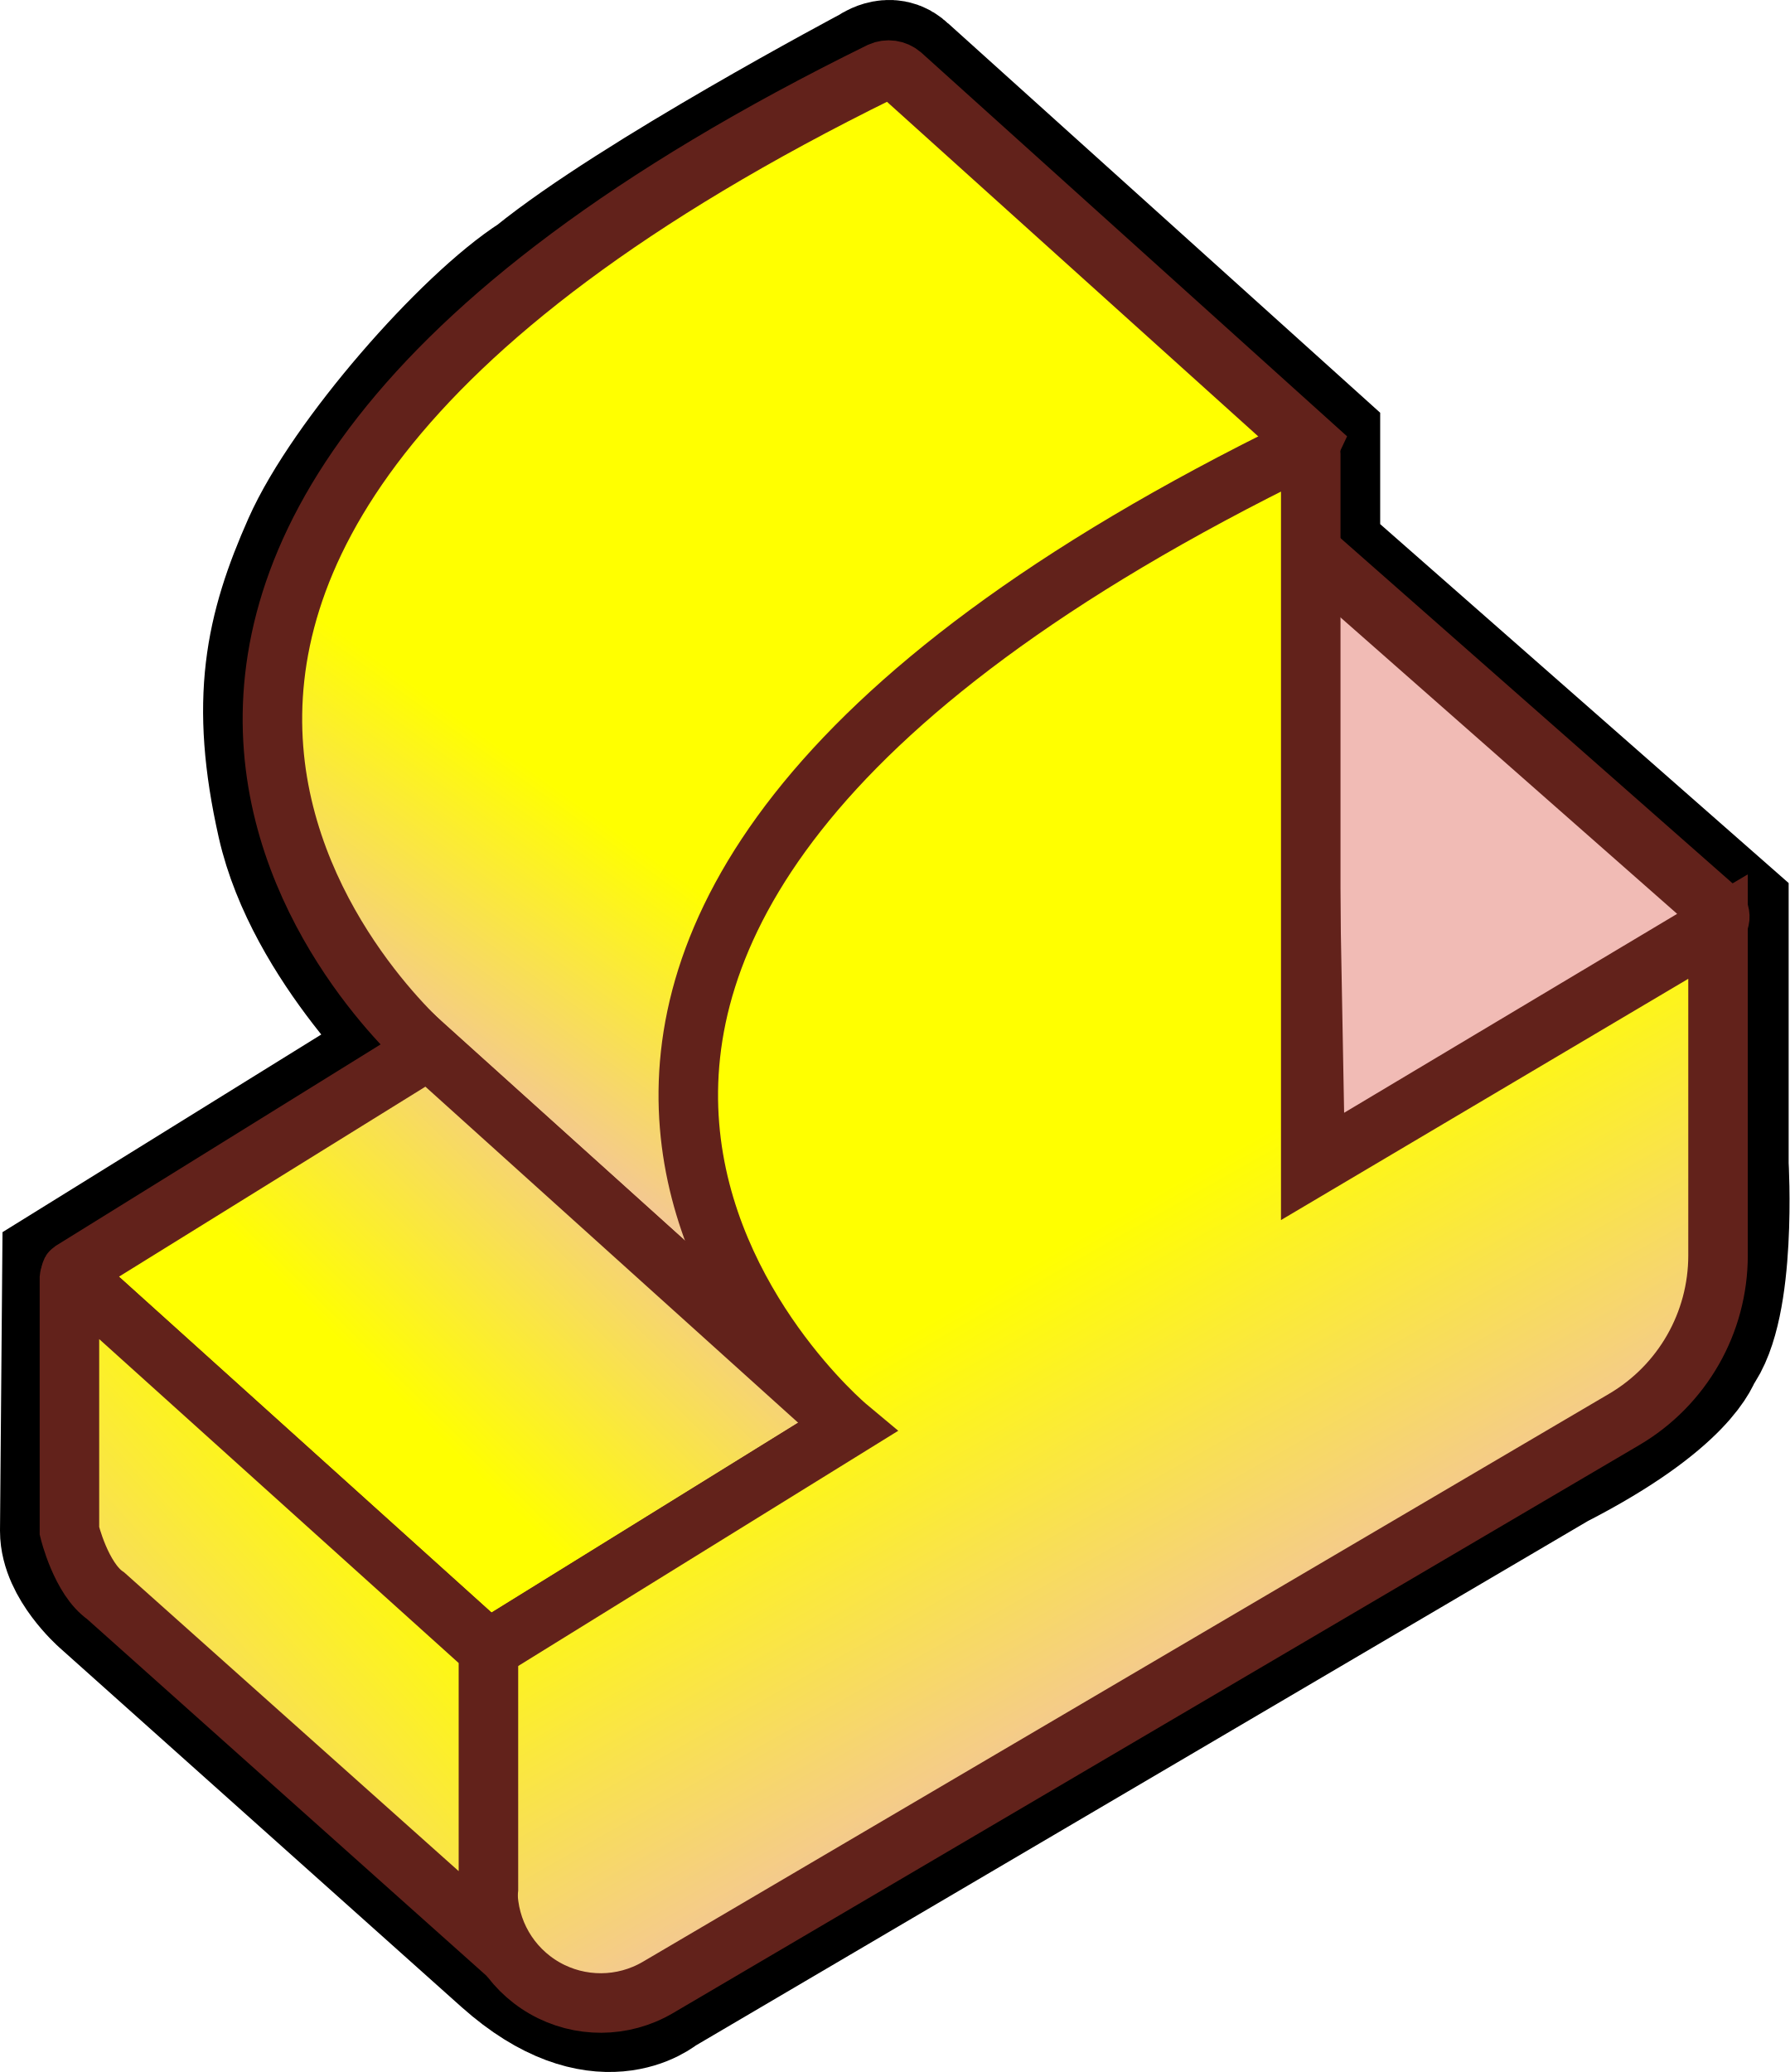
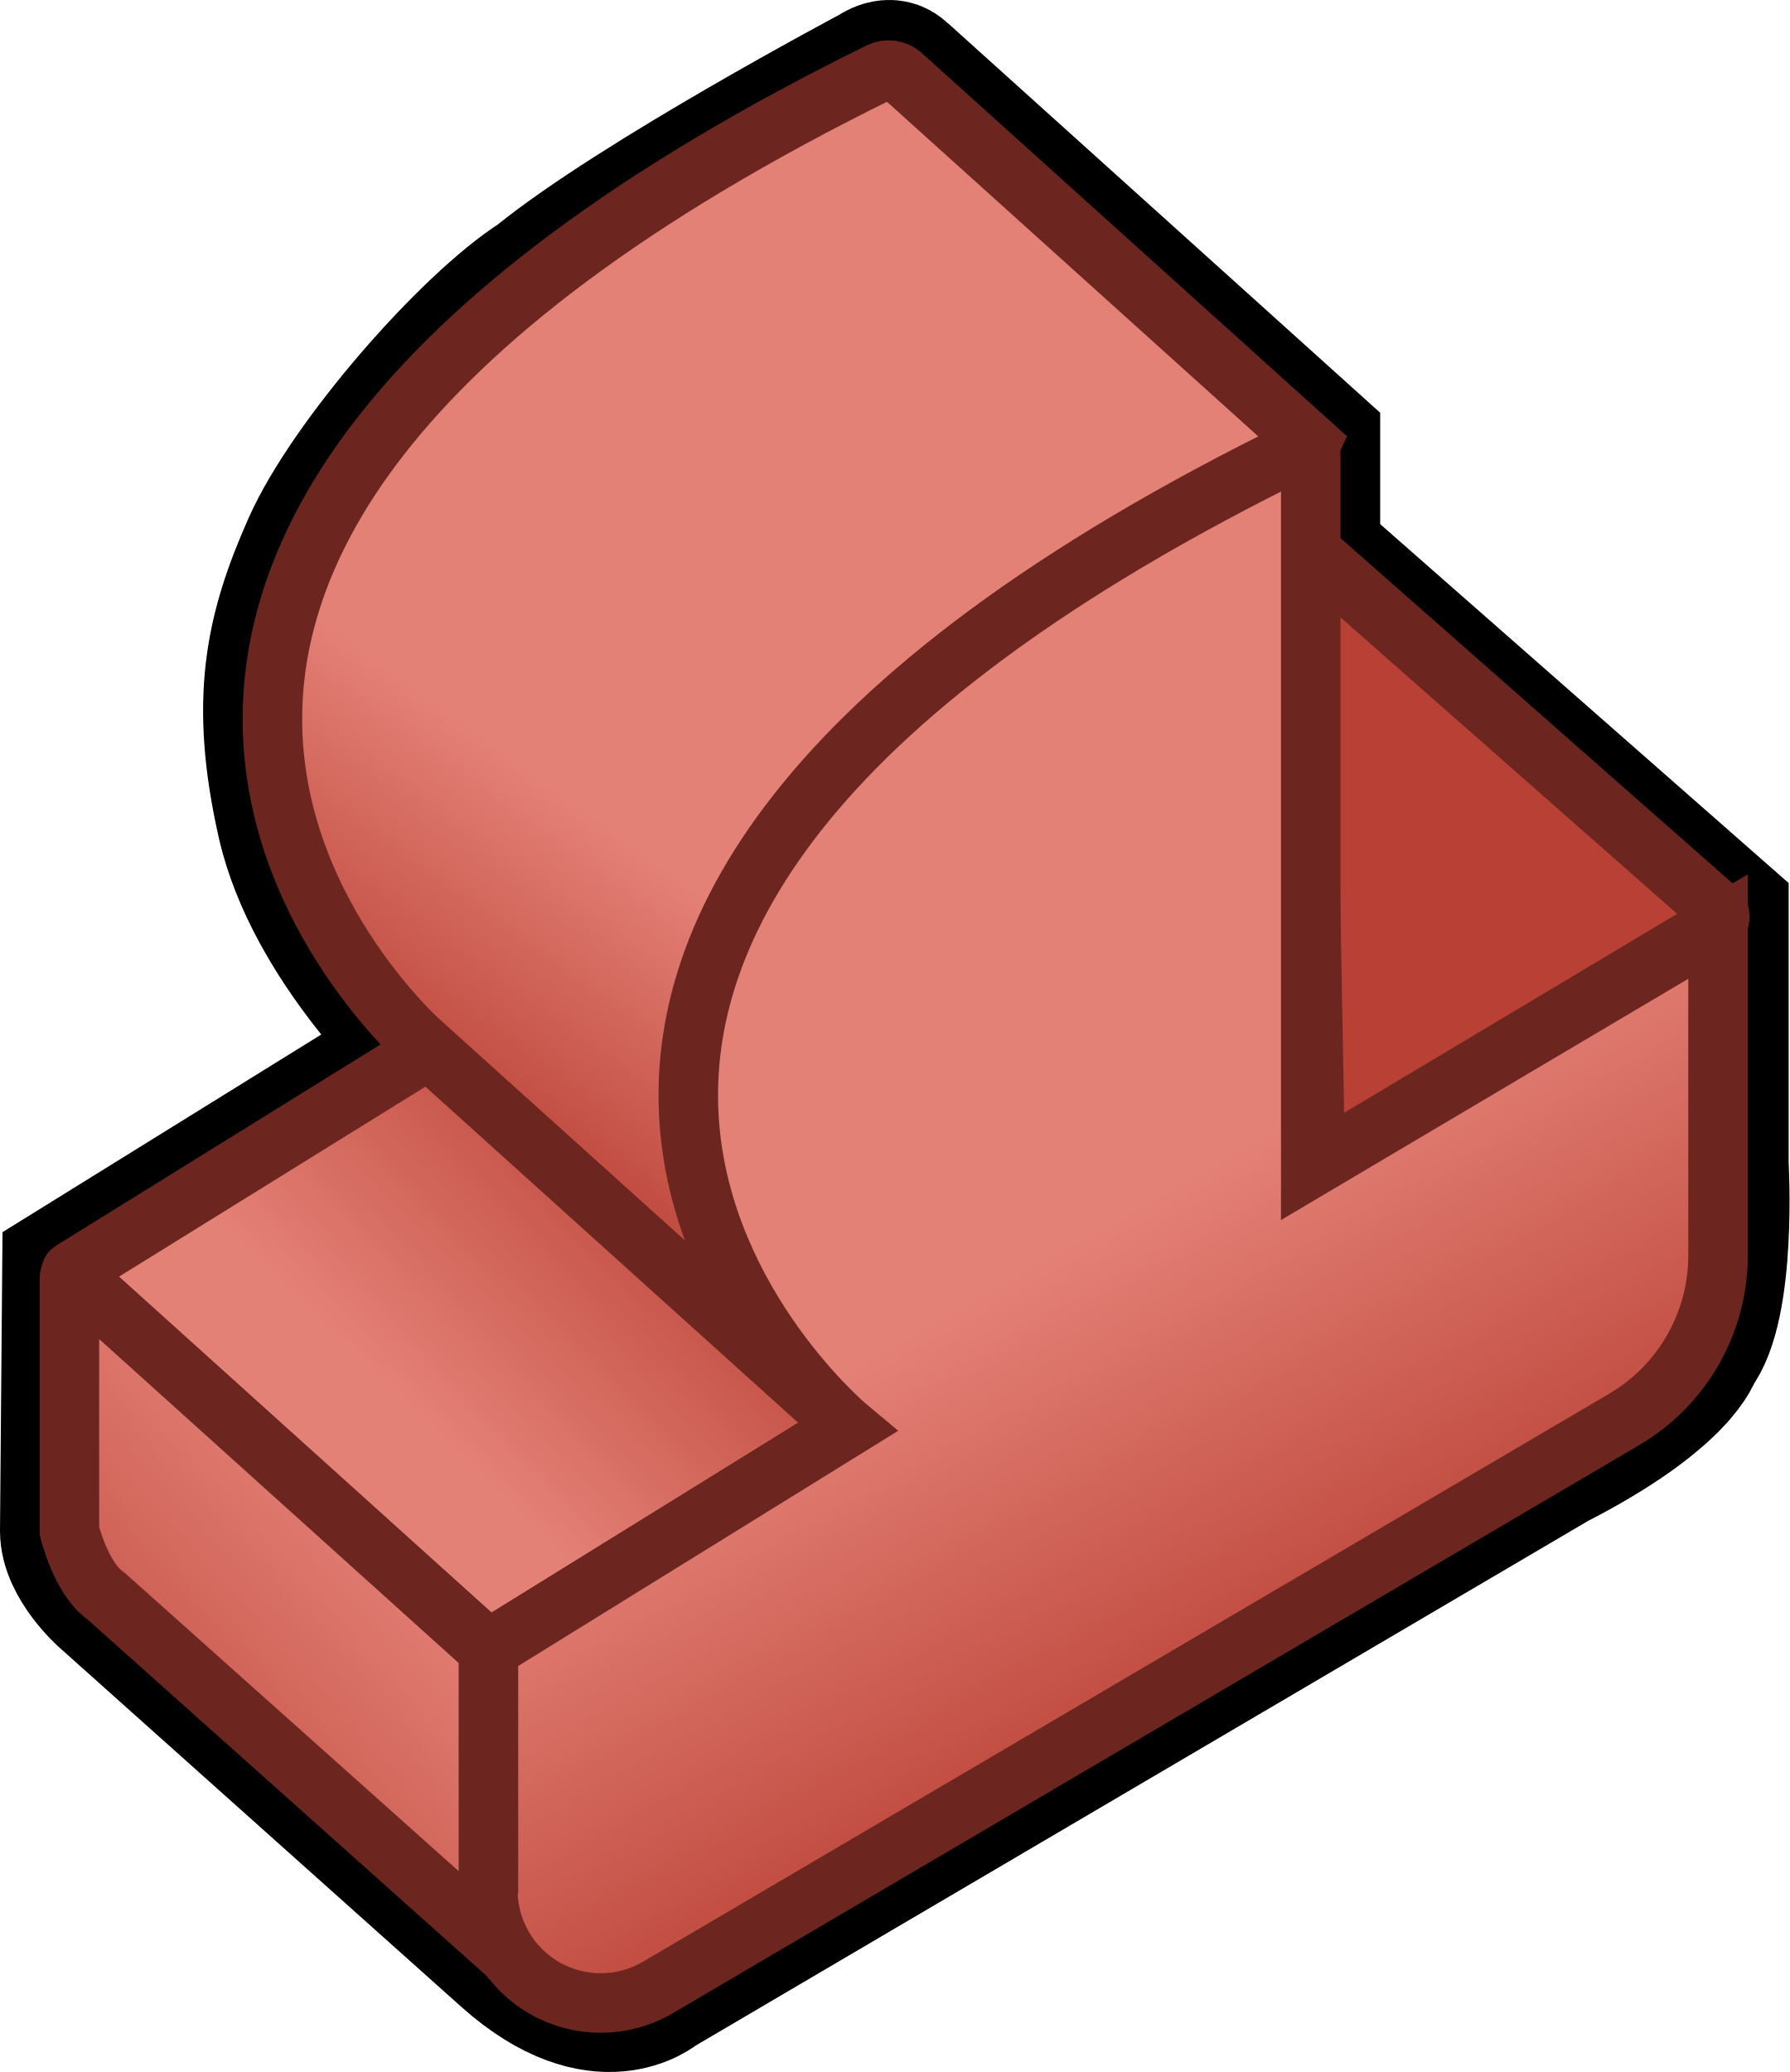
<svg xmlns="http://www.w3.org/2000/svg" xmlns:xlink="http://www.w3.org/1999/xlink" width="90.21" height="104.43" viewBox="0 0 90.21 104.43">
  <defs>
    <linearGradient gradientUnits="userSpaceOnUse" y2="58.18" x2="22.85" y1="43.54" x1="33.4" id="a">
-       <stop stop-color="#ff0" offset="0" />
-       <stop stop-color="#f1bbb5" offset="1" />
+       <stop stop-color="#e48177" offset="0" />
+       <stop stop-color="#b94034" offset="1" />
    </linearGradient>
    <linearGradient xlink:href="#a" y2="29.92" x2="83.23" y1="27.2" x1="85.95" id="b" />
    <linearGradient xlink:href="#a" y2="56.19" x2="34.7" y1="70.83" x1="20.4" id="c" />
    <linearGradient xlink:href="#a" y2="87.57" x2="64.54" y1="64.08" x1="51.27" id="d" />
    <linearGradient xlink:href="#a" y2="94.05" x2=".74" y1="76.35" x1="20.15" id="e" />
  </defs>
  <g data-name="Gold left">
    <path d="M45.44 3.77l20.63 18.59V28l20.59 18.09V58.7s.42 7.11-1.32 9.33c0 0-.58 2.28-7 5.57l-45.2 26.57s-2.89 2.52-7.54-1.62L5.33 80.43S3.5 78.81 3.5 77.16l.11-13.1 18-11.16s-5.79-5.34-7.17-11.46-.61-9.63 1.28-13.89 7.94-11.17 11.43-13.4c5-4.06 16.92-10.38 16.92-10.38s.79-.61 1.36 0" style="stroke-miterlimit:10;fill:none;stroke:#000;stroke-width:7px" />
-     <path d="M45.44 3.77l20.63 18.59-23.35 49.57-21.1-19S-6.85 28.81 44.38 3.62a1 1 0 011.06.15z" style="fill:url(#a);stroke:#62221b;stroke-width:3px;stroke-miterlimit:10" />
-     <path d="M86.47 45.76L65.73 27.5l.57 31.2 20.09-12a.56.56 0 00.08-.94z" style="fill:url(#b);stroke:#62221b;stroke-width:3px;stroke-miterlimit:10" />
-     <path d="M42.72 71.93L24.61 83.15l-21-18.94a.09.09 0 010-.15l18-11.16z" style="fill:url(#c);stroke:#62221b;stroke-width:3px;stroke-miterlimit:10" />
-     <path d="M66.07 22.86v36L86.6 46.7v16.57a9.59 9.59 0 01-4.73 8.27l-48.71 28.63a5.69 5.69 0 01-8.57-4.91V83.15l18.13-11.22s-28.87-24.09 22.9-49.35a.31.31 0 01.45.28z" style="fill:url(#d);stroke:#62221b;stroke-width:3px;stroke-miterlimit:10" />
-     <path d="M3.5 64.4v12.76s.58 2.41 1.83 3.27l20.29 18.12c-3.502-3.149-1.048-2.112-1-3.29V83.15L3.71 64.31a.13.13 0 00-.21.09z" style="fill:url(#e);stroke:#62221b;stroke-width:3px;stroke-miterlimit:10" />
+     <path d="M45.44 3.77l20.63 18.59-23.35 49.57-21.1-19S-6.85 28.81 44.38 3.62a1 1 0 011.06.15z" style="fill:url(#a);stroke:#6d261f;stroke-width:3px;stroke-miterlimit:10" />
+     <path d="M86.47 45.76L65.73 27.5l.57 31.2 20.09-12a.56.56 0 00.08-.94z" style="fill:url(#b);stroke:#6d261f;stroke-width:3px;stroke-miterlimit:10" />
+     <path d="M42.72 71.93L24.61 83.15l-21-18.94a.09.09 0 010-.15l18-11.16z" style="fill:url(#c);stroke:#6d261f;stroke-width:3px;stroke-miterlimit:10" />
+     <path d="M66.07 22.86v36L86.6 46.7v16.57a9.59 9.59 0 01-4.73 8.27l-48.71 28.63a5.69 5.69 0 01-8.57-4.91V83.15l18.13-11.22s-28.87-24.09 22.9-49.35a.31.31 0 01.45.28z" style="fill:url(#d);stroke:#6d261f;stroke-width:3px;stroke-miterlimit:10" />
+     <path d="M3.5 64.4v12.76s.58 2.41 1.83 3.27l20.29 18.12c-3.502-3.149-1.048-2.112-1-3.29V83.15L3.71 64.31a.13.13 0 00-.21.09z" style="fill:url(#e);stroke:#6d261f;stroke-width:3px;stroke-miterlimit:10" />
  </g>
</svg>
